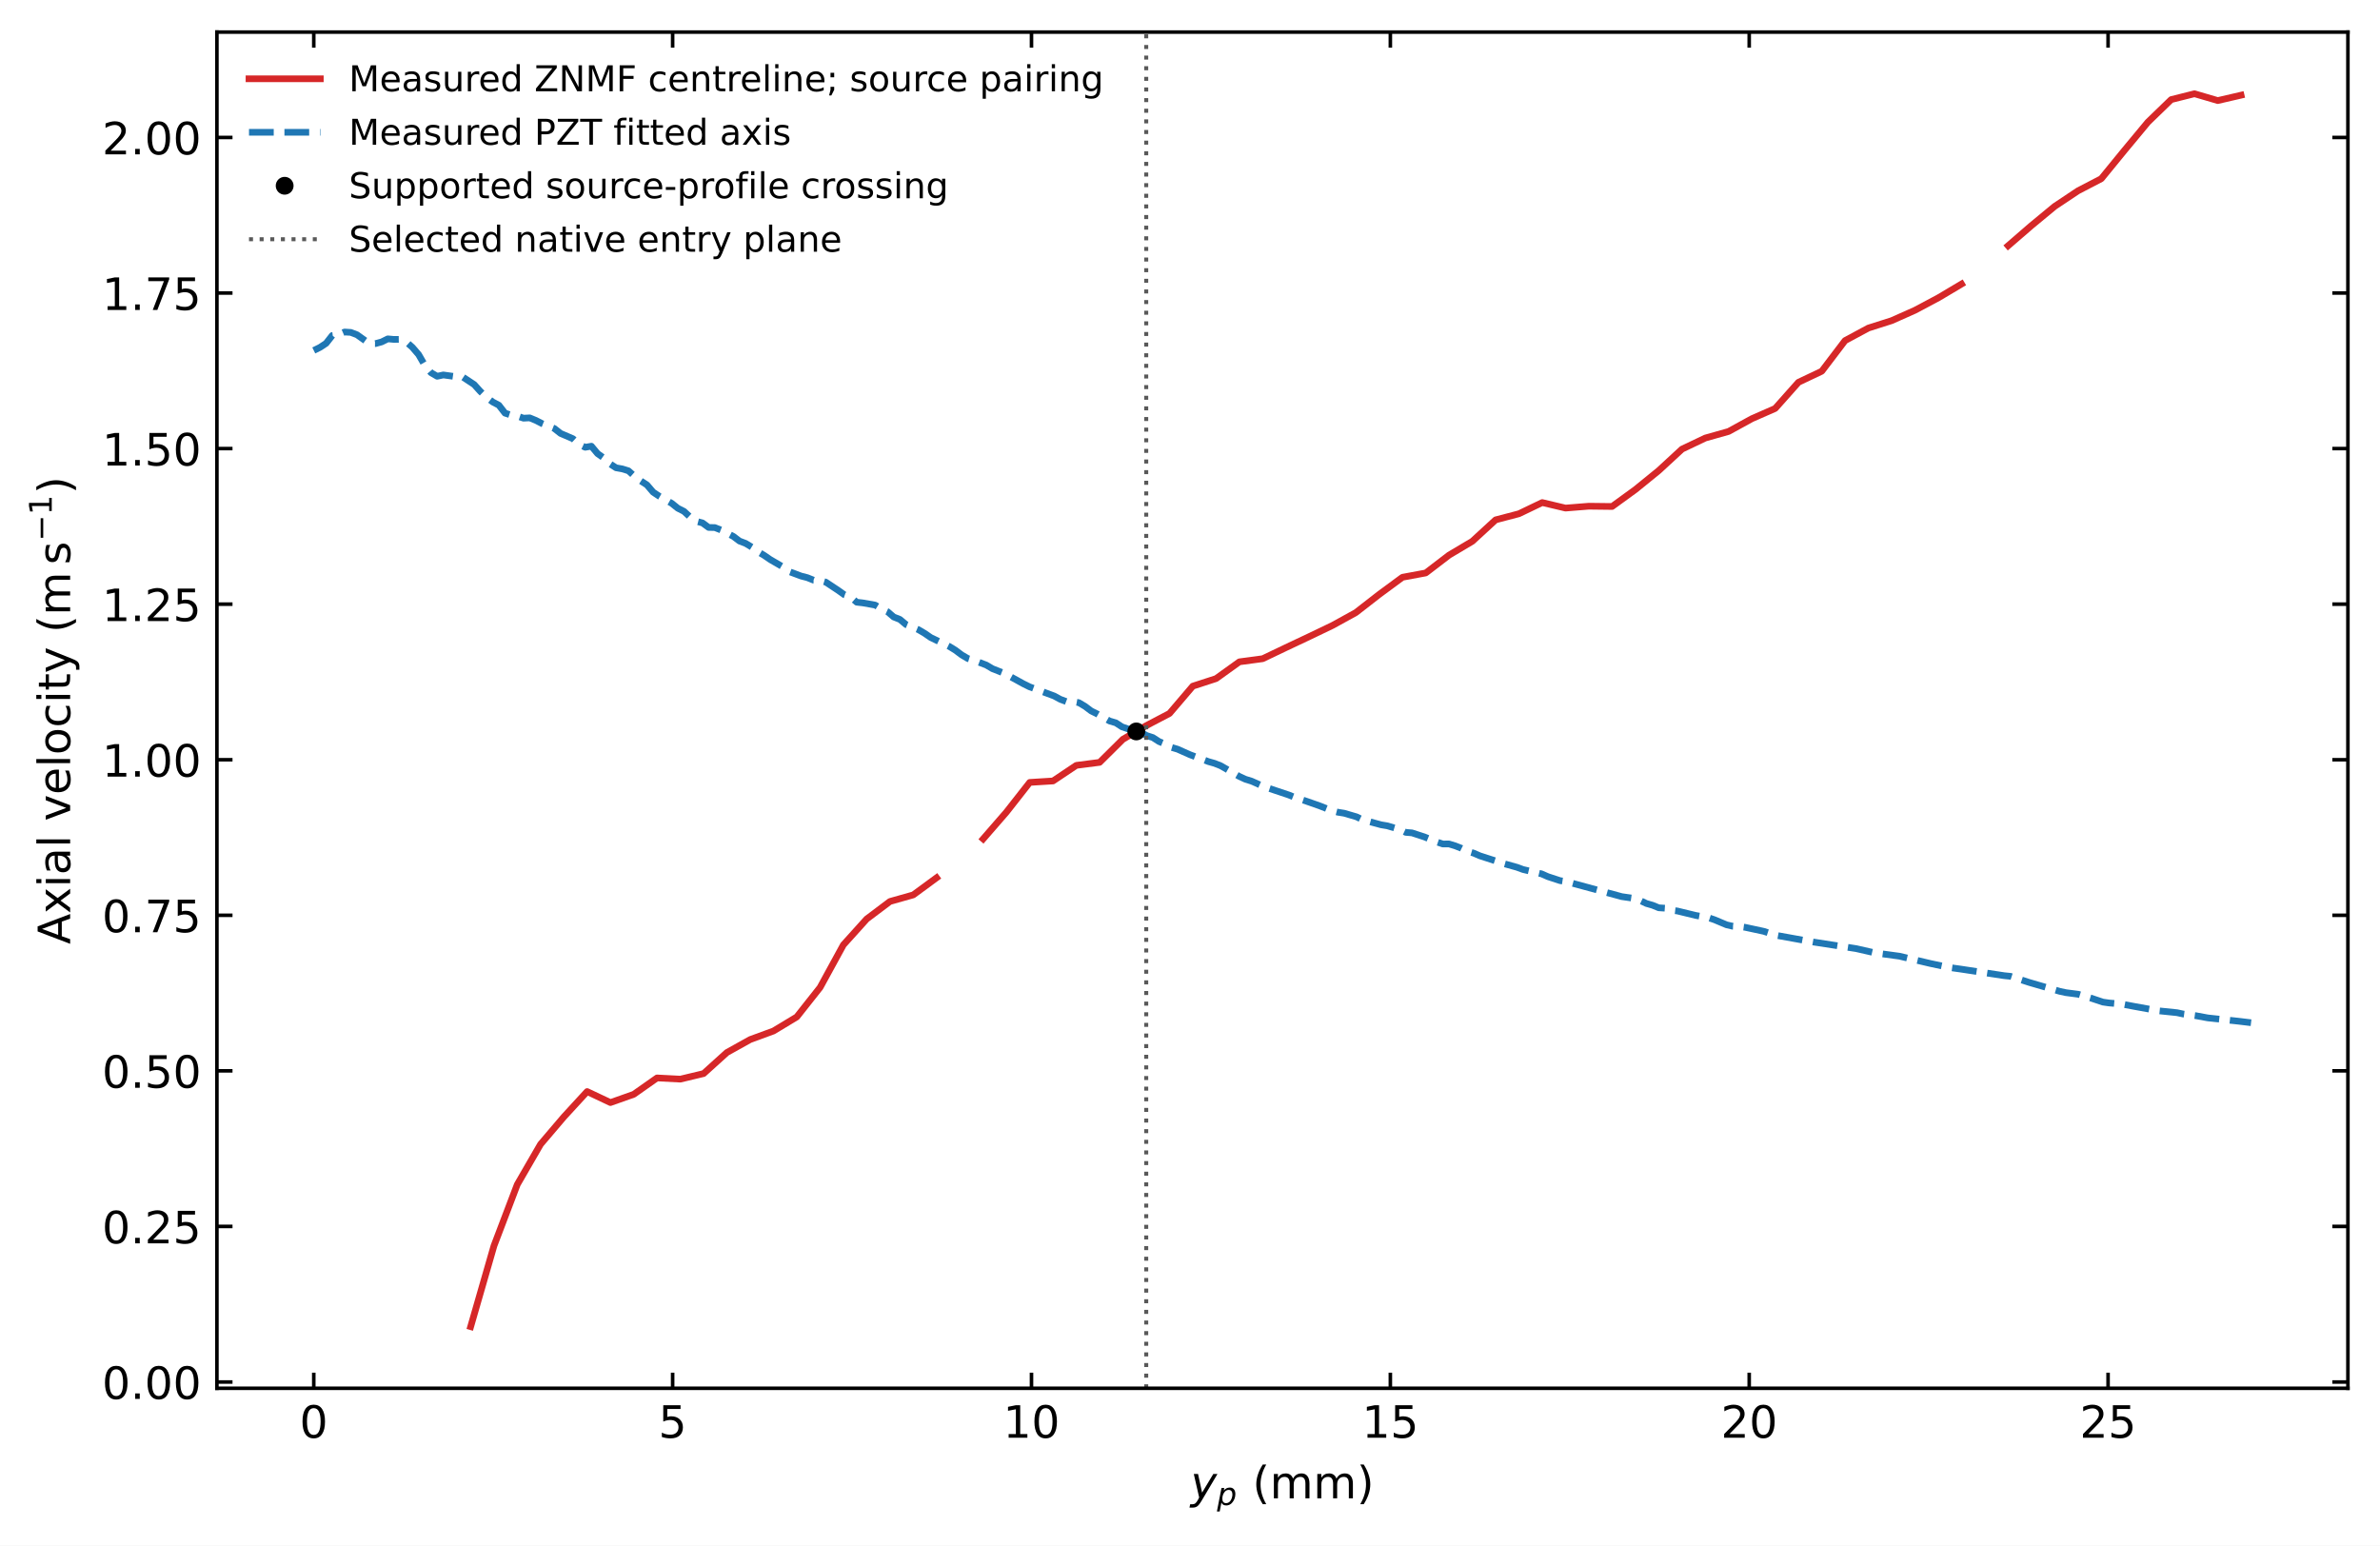
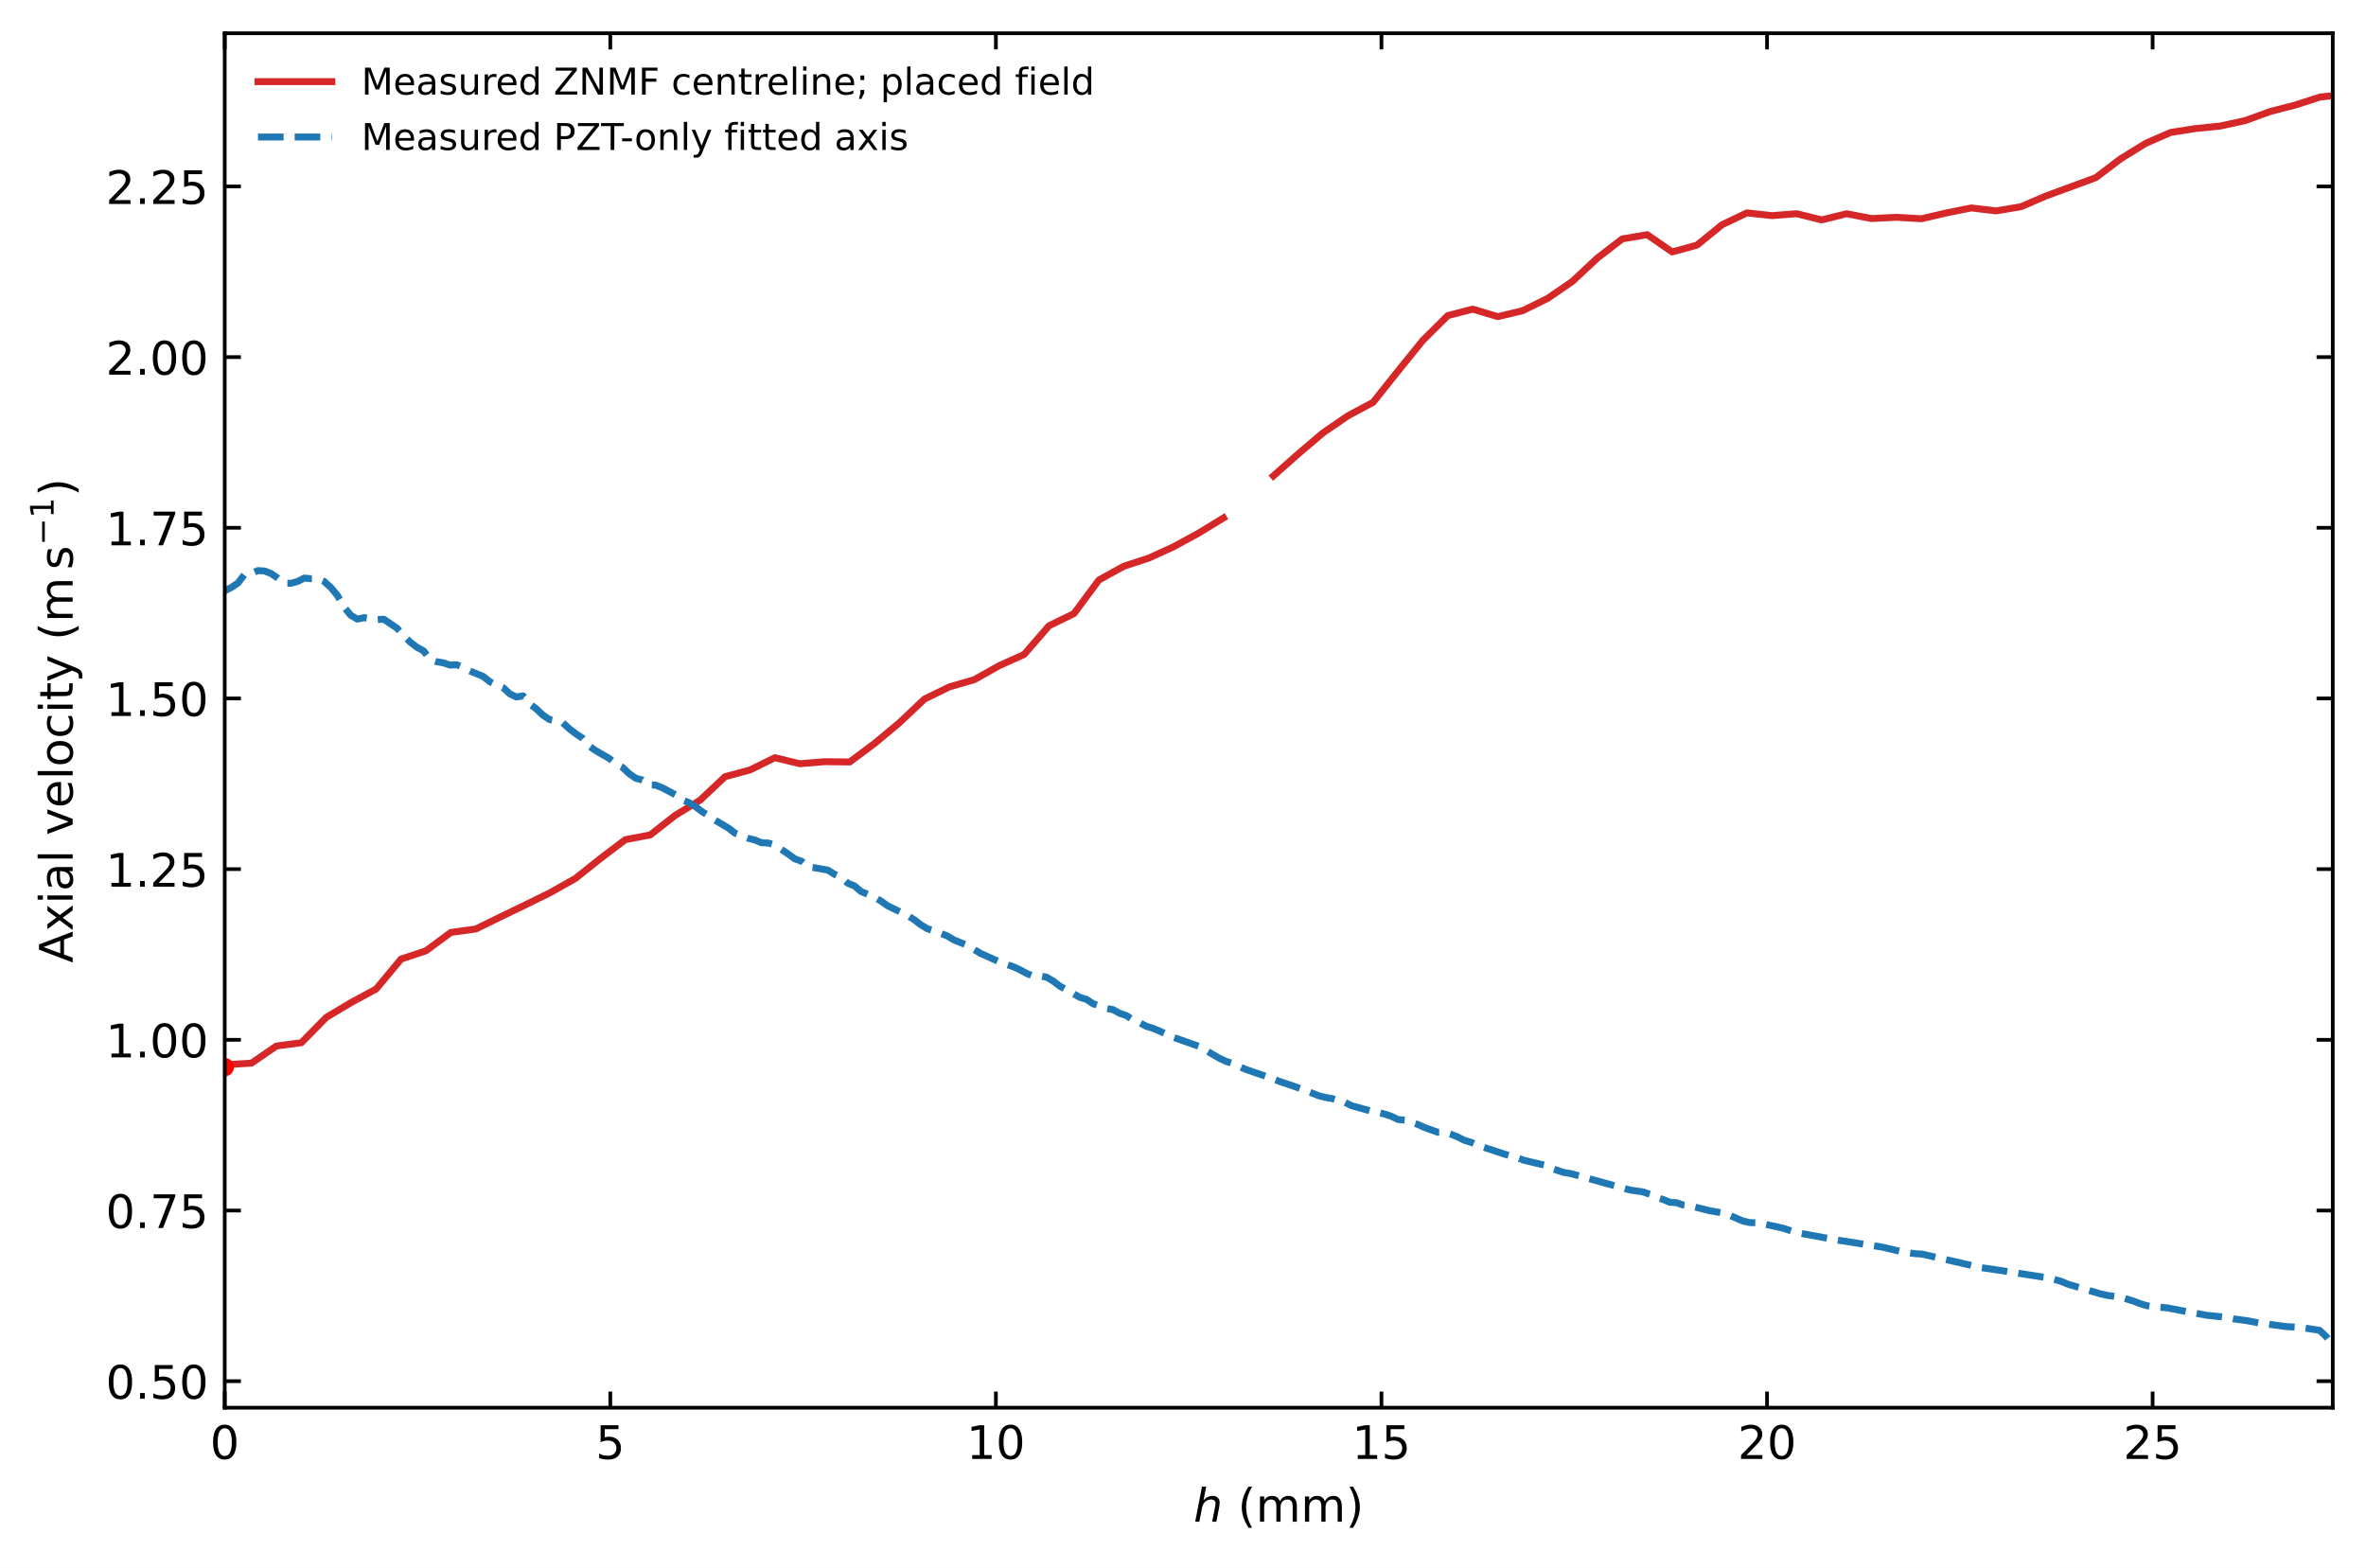
- <svg xmlns="http://www.w3.org/2000/svg" xmlns:xlink="http://www.w3.org/1999/xlink" width="534pt" height="346.8pt" viewBox="0 0 534 346.8" version="1.1">
+ <svg xmlns="http://www.w3.org/2000/svg" xmlns:xlink="http://www.w3.org/1999/xlink" width="512.4pt" height="339.6pt" viewBox="0 0 512.4 339.6" version="1.1">
  <defs>
    <style type="text/css">*{stroke-linejoin: round; stroke-linecap: butt}</style>
  </defs>
  <g id="figure_1">
    <g id="patch_1">
-       <path d="M 0 346.8  L 534 346.8  L 534 0  L 0 0  z " style="fill: #ffffff" />
+       <path d="M 0 339.6  L 512.4 339.6  L 512.4 0  L 0 0  z " style="fill: #ffffff" />
    </g>
    <g id="axes_1">
      <g id="patch_2">
-         <path d="M 48.668 311.5  L 526.8 311.5  L 526.8 7.2  L 48.668 7.2  z " style="fill: #ffffff" />
+         <path d="M 48.668 304.897  L 505.2 304.897  L 505.2 7.2  L 48.668 7.2  z " style="fill: #ffffff" />
      </g>
      <g id="matplotlib.axis_1">
        <g id="xtick_1">
          <g id="line2d_1">
            <defs>
-               <path id="m7a7cd72aba" d="M 0 0  L 0 -3.5  " style="stroke: #000000; stroke-width: 0.8" />
+               <path id="mb814de0c73" d="M 0 0  L 0 -3.5  " style="stroke: #000000; stroke-width: 0.8" />
            </defs>
            <g>
-               <use xlink:href="#m7a7cd72aba" x="70.401" y="311.5" style="stroke: #000000; stroke-width: 0.8" />
+               <use xlink:href="#mb814de0c73" x="48.668" y="304.897" style="stroke: #000000; stroke-width: 0.8" />
            </g>
          </g>
          <g id="line2d_2">
            <defs>
-               <path id="maa3eba1088" d="M 0 0  L 0 3.5  " style="stroke: #000000; stroke-width: 0.8" />
+               <path id="m2c54882db3" d="M 0 0  L 0 3.5  " style="stroke: #000000; stroke-width: 0.8" />
            </defs>
            <g>
-               <use xlink:href="#maa3eba1088" x="70.401" y="7.2" style="stroke: #000000; stroke-width: 0.8" />
+               <use xlink:href="#m2c54882db3" x="48.668" y="7.2" style="stroke: #000000; stroke-width: 0.8" />
            </g>
          </g>
          <g id="text_1">
-             <text style="font-size: 10px; font-family: 'DejaVu Sans'; text-anchor: middle" x="70.401" y="322.597" transform="rotate(-0 70.40122 322.5972)">0</text>
+             <text style="font-size: 10px; font-family: 'DejaVu Sans'; text-anchor: middle" x="48.668" y="315.995" transform="rotate(-0 48.66797 315.9948)">0</text>
          </g>
        </g>
        <g id="xtick_2">
          <g id="line2d_3">
            <g>
-               <use xlink:href="#m7a7cd72aba" x="150.919" y="311.5" style="stroke: #000000; stroke-width: 0.8" />
+               <use xlink:href="#mb814de0c73" x="132.172" y="304.897" style="stroke: #000000; stroke-width: 0.8" />
            </g>
          </g>
          <g id="line2d_4">
            <g>
-               <use xlink:href="#maa3eba1088" x="150.919" y="7.2" style="stroke: #000000; stroke-width: 0.8" />
+               <use xlink:href="#m2c54882db3" x="132.172" y="7.2" style="stroke: #000000; stroke-width: 0.8" />
            </g>
          </g>
          <g id="text_2">
-             <text style="font-size: 10px; font-family: 'DejaVu Sans'; text-anchor: middle" x="150.919" y="322.597" transform="rotate(-0 150.9185 322.5972)">5</text>
+             <text style="font-size: 10px; font-family: 'DejaVu Sans'; text-anchor: middle" x="132.172" y="315.995" transform="rotate(-0 132.1721 315.9948)">5</text>
          </g>
        </g>
        <g id="xtick_3">
          <g id="line2d_5">
            <g>
-               <use xlink:href="#m7a7cd72aba" x="231.436" y="311.5" style="stroke: #000000; stroke-width: 0.8" />
+               <use xlink:href="#mb814de0c73" x="215.676" y="304.897" style="stroke: #000000; stroke-width: 0.8" />
            </g>
          </g>
          <g id="line2d_6">
            <g>
-               <use xlink:href="#maa3eba1088" x="231.436" y="7.2" style="stroke: #000000; stroke-width: 0.8" />
+               <use xlink:href="#m2c54882db3" x="215.676" y="7.2" style="stroke: #000000; stroke-width: 0.8" />
            </g>
          </g>
          <g id="text_3">
-             <text style="font-size: 10px; font-family: 'DejaVu Sans'; text-anchor: middle" x="231.436" y="322.597" transform="rotate(-0 231.4359 322.5972)">10</text>
+             <text style="font-size: 10px; font-family: 'DejaVu Sans'; text-anchor: middle" x="215.676" y="315.995" transform="rotate(-0 215.6762 315.9948)">10</text>
          </g>
        </g>
        <g id="xtick_4">
          <g id="line2d_7">
            <g>
-               <use xlink:href="#m7a7cd72aba" x="311.953" y="311.5" style="stroke: #000000; stroke-width: 0.8" />
+               <use xlink:href="#mb814de0c73" x="299.18" y="304.897" style="stroke: #000000; stroke-width: 0.8" />
            </g>
          </g>
          <g id="line2d_8">
            <g>
-               <use xlink:href="#maa3eba1088" x="311.953" y="7.2" style="stroke: #000000; stroke-width: 0.8" />
+               <use xlink:href="#m2c54882db3" x="299.18" y="7.2" style="stroke: #000000; stroke-width: 0.8" />
            </g>
          </g>
          <g id="text_4">
-             <text style="font-size: 10px; font-family: 'DejaVu Sans'; text-anchor: middle" x="311.953" y="322.597" transform="rotate(-0 311.9532 322.5972)">15</text>
+             <text style="font-size: 10px; font-family: 'DejaVu Sans'; text-anchor: middle" x="299.18" y="315.995" transform="rotate(-0 299.1803 315.9948)">15</text>
          </g>
        </g>
        <g id="xtick_5">
          <g id="line2d_9">
            <g>
-               <use xlink:href="#m7a7cd72aba" x="392.47" y="311.5" style="stroke: #000000; stroke-width: 0.8" />
+               <use xlink:href="#mb814de0c73" x="382.684" y="304.897" style="stroke: #000000; stroke-width: 0.8" />
            </g>
          </g>
          <g id="line2d_10">
            <g>
-               <use xlink:href="#maa3eba1088" x="392.47" y="7.2" style="stroke: #000000; stroke-width: 0.8" />
+               <use xlink:href="#m2c54882db3" x="382.684" y="7.2" style="stroke: #000000; stroke-width: 0.8" />
            </g>
          </g>
          <g id="text_5">
-             <text style="font-size: 10px; font-family: 'DejaVu Sans'; text-anchor: middle" x="392.47" y="322.597" transform="rotate(-0 392.4705 322.5972)">20</text>
+             <text style="font-size: 10px; font-family: 'DejaVu Sans'; text-anchor: middle" x="382.684" y="315.995" transform="rotate(-0 382.6844 315.9948)">20</text>
          </g>
        </g>
        <g id="xtick_6">
          <g id="line2d_11">
            <g>
-               <use xlink:href="#m7a7cd72aba" x="472.988" y="311.5" style="stroke: #000000; stroke-width: 0.8" />
+               <use xlink:href="#mb814de0c73" x="466.189" y="304.897" style="stroke: #000000; stroke-width: 0.8" />
            </g>
          </g>
          <g id="line2d_12">
            <g>
-               <use xlink:href="#maa3eba1088" x="472.988" y="7.2" style="stroke: #000000; stroke-width: 0.8" />
+               <use xlink:href="#m2c54882db3" x="466.189" y="7.2" style="stroke: #000000; stroke-width: 0.8" />
            </g>
          </g>
          <g id="text_6">
-             <text style="font-size: 10px; font-family: 'DejaVu Sans'; text-anchor: middle" x="472.988" y="322.597" transform="rotate(-0 472.9878 322.5972)">25</text>
+             <text style="font-size: 10px; font-family: 'DejaVu Sans'; text-anchor: middle" x="466.189" y="315.995" transform="rotate(-0 466.1886 315.9948)">25</text>
          </g>
        </g>
        <g id="text_7">
-           <g transform="translate(267.1337 336.5995)">
+           <g transform="translate(258.4837 329.9972)">
            <text>
-               <tspan x="0" y="-0.406" style="font-style: oblique; font-size: 10px; font-family: 'DejaVu Sans'">y</tspan>
-               <tspan x="5.918" y="1.094" style="font-style: oblique; font-size: 7px; font-family: 'DejaVu Sans'">p</tspan>
-               <tspan x="13.882" y="-0.406" style="font-size: 10px; font-family: 'DejaVu Sans'">(</tspan>
-               <tspan x="17.783" y="-0.406" style="font-size: 10px; font-family: 'DejaVu Sans'">m</tspan>
-               <tspan x="27.524" y="-0.406" style="font-size: 10px; font-family: 'DejaVu Sans'">m</tspan>
-               <tspan x="37.266" y="-0.406" style="font-size: 10px; font-family: 'DejaVu Sans'">)</tspan>
+               <tspan x="0" y="-0.406" style="font-style: oblique; font-size: 10px; font-family: 'DejaVu Sans'">h</tspan>
+               <tspan x="9.585" y="-0.406" style="font-size: 10px; font-family: 'DejaVu Sans'">(</tspan>
+               <tspan x="13.486" y="-0.406" style="font-size: 10px; font-family: 'DejaVu Sans'">m</tspan>
+               <tspan x="23.228" y="-0.406" style="font-size: 10px; font-family: 'DejaVu Sans'">m</tspan>
+               <tspan x="32.969" y="-0.406" style="font-size: 10px; font-family: 'DejaVu Sans'">)</tspan>
            </text>
          </g>
        </g>
      </g>
      <g id="matplotlib.axis_2">
        <g id="ytick_1">
          <g id="line2d_13">
            <defs>
-               <path id="mb3ead86fe2" d="M 0 0  L 3.5 0  " style="stroke: #000000; stroke-width: 0.8" />
+               <path id="m3025aa74c7" d="M 0 0  L 3.5 0  " style="stroke: #000000; stroke-width: 0.8" />
            </defs>
            <g>
-               <use xlink:href="#mb3ead86fe2" x="48.668" y="310.086" style="stroke: #000000; stroke-width: 0.8" />
+               <use xlink:href="#m3025aa74c7" x="48.668" y="299.157" style="stroke: #000000; stroke-width: 0.8" />
            </g>
          </g>
          <g id="line2d_14">
            <defs>
-               <path id="mc60f2f1662" d="M 0 0  L -3.5 0  " style="stroke: #000000; stroke-width: 0.8" />
+               <path id="m213d733c9d" d="M 0 0  L -3.5 0  " style="stroke: #000000; stroke-width: 0.8" />
            </defs>
            <g>
-               <use xlink:href="#mc60f2f1662" x="526.8" y="310.086" style="stroke: #000000; stroke-width: 0.8" />
+               <use xlink:href="#m213d733c9d" x="505.2" y="299.157" style="stroke: #000000; stroke-width: 0.8" />
            </g>
          </g>
          <g id="text_8">
-             <text style="font-size: 10px; font-family: 'DejaVu Sans'; text-anchor: end" x="45.168" y="313.885" transform="rotate(-0 45.16797 313.8849)">0.00</text>
+             <text style="font-size: 10px; font-family: 'DejaVu Sans'; text-anchor: end" x="45.168" y="302.955" transform="rotate(-0 45.16797 302.9555)">0.50</text>
          </g>
        </g>
        <g id="ytick_2">
          <g id="line2d_15">
            <g>
-               <use xlink:href="#mb3ead86fe2" x="48.668" y="275.18" style="stroke: #000000; stroke-width: 0.8" />
+               <use xlink:href="#m3025aa74c7" x="48.668" y="262.188" style="stroke: #000000; stroke-width: 0.8" />
            </g>
          </g>
          <g id="line2d_16">
            <g>
-               <use xlink:href="#mc60f2f1662" x="526.8" y="275.18" style="stroke: #000000; stroke-width: 0.8" />
+               <use xlink:href="#m213d733c9d" x="505.2" y="262.188" style="stroke: #000000; stroke-width: 0.8" />
            </g>
          </g>
          <g id="text_9">
-             <text style="font-size: 10px; font-family: 'DejaVu Sans'; text-anchor: end" x="45.168" y="278.979" transform="rotate(-0 45.16797 278.979)">0.25</text>
+             <text style="font-size: 10px; font-family: 'DejaVu Sans'; text-anchor: end" x="45.168" y="265.987" transform="rotate(-0 45.16797 265.9869)">0.75</text>
          </g>
        </g>
        <g id="ytick_3">
          <g id="line2d_17">
            <g>
-               <use xlink:href="#mb3ead86fe2" x="48.668" y="240.274" style="stroke: #000000; stroke-width: 0.8" />
+               <use xlink:href="#m3025aa74c7" x="48.668" y="225.22" style="stroke: #000000; stroke-width: 0.8" />
            </g>
          </g>
          <g id="line2d_18">
            <g>
-               <use xlink:href="#mc60f2f1662" x="526.8" y="240.274" style="stroke: #000000; stroke-width: 0.8" />
+               <use xlink:href="#m213d733c9d" x="505.2" y="225.22" style="stroke: #000000; stroke-width: 0.8" />
            </g>
          </g>
          <g id="text_10">
-             <text style="font-size: 10px; font-family: 'DejaVu Sans'; text-anchor: end" x="45.168" y="244.073" transform="rotate(-0 45.16797 244.0732)">0.50</text>
+             <text style="font-size: 10px; font-family: 'DejaVu Sans'; text-anchor: end" x="45.168" y="229.018" transform="rotate(-0 45.16797 229.0183)">1.00</text>
          </g>
        </g>
        <g id="ytick_4">
          <g id="line2d_19">
            <g>
-               <use xlink:href="#mb3ead86fe2" x="48.668" y="205.368" style="stroke: #000000; stroke-width: 0.8" />
+               <use xlink:href="#m3025aa74c7" x="48.668" y="188.251" style="stroke: #000000; stroke-width: 0.8" />
            </g>
          </g>
          <g id="line2d_20">
            <g>
-               <use xlink:href="#mc60f2f1662" x="526.8" y="205.368" style="stroke: #000000; stroke-width: 0.8" />
+               <use xlink:href="#m213d733c9d" x="505.2" y="188.251" style="stroke: #000000; stroke-width: 0.8" />
            </g>
          </g>
          <g id="text_11">
-             <text style="font-size: 10px; font-family: 'DejaVu Sans'; text-anchor: end" x="45.168" y="209.167" transform="rotate(-0 45.16797 209.1673)">0.75</text>
+             <text style="font-size: 10px; font-family: 'DejaVu Sans'; text-anchor: end" x="45.168" y="192.05" transform="rotate(-0 45.16797 192.0498)">1.25</text>
          </g>
        </g>
        <g id="ytick_5">
          <g id="line2d_21">
            <g>
-               <use xlink:href="#mb3ead86fe2" x="48.668" y="170.463" style="stroke: #000000; stroke-width: 0.8" />
+               <use xlink:href="#m3025aa74c7" x="48.668" y="151.282" style="stroke: #000000; stroke-width: 0.8" />
            </g>
          </g>
          <g id="line2d_22">
            <g>
-               <use xlink:href="#mc60f2f1662" x="526.8" y="170.463" style="stroke: #000000; stroke-width: 0.8" />
+               <use xlink:href="#m213d733c9d" x="505.2" y="151.282" style="stroke: #000000; stroke-width: 0.8" />
            </g>
          </g>
          <g id="text_12">
-             <text style="font-size: 10px; font-family: 'DejaVu Sans'; text-anchor: end" x="45.168" y="174.261" transform="rotate(-0 45.16797 174.2614)">1.00</text>
+             <text style="font-size: 10px; font-family: 'DejaVu Sans'; text-anchor: end" x="45.168" y="155.081" transform="rotate(-0 45.16797 155.0812)">1.50</text>
          </g>
        </g>
        <g id="ytick_6">
          <g id="line2d_23">
            <g>
-               <use xlink:href="#mb3ead86fe2" x="48.668" y="135.557" style="stroke: #000000; stroke-width: 0.8" />
+               <use xlink:href="#m3025aa74c7" x="48.668" y="114.314" style="stroke: #000000; stroke-width: 0.8" />
            </g>
          </g>
          <g id="line2d_24">
            <g>
-               <use xlink:href="#mc60f2f1662" x="526.8" y="135.557" style="stroke: #000000; stroke-width: 0.8" />
+               <use xlink:href="#m213d733c9d" x="505.2" y="114.314" style="stroke: #000000; stroke-width: 0.8" />
            </g>
          </g>
          <g id="text_13">
-             <text style="font-size: 10px; font-family: 'DejaVu Sans'; text-anchor: end" x="45.168" y="139.356" transform="rotate(-0 45.16797 139.3556)">1.25</text>
+             <text style="font-size: 10px; font-family: 'DejaVu Sans'; text-anchor: end" x="45.168" y="118.113" transform="rotate(-0 45.16797 118.1126)">1.75</text>
          </g>
        </g>
        <g id="ytick_7">
          <g id="line2d_25">
            <g>
-               <use xlink:href="#mb3ead86fe2" x="48.668" y="100.651" style="stroke: #000000; stroke-width: 0.8" />
+               <use xlink:href="#m3025aa74c7" x="48.668" y="77.345" style="stroke: #000000; stroke-width: 0.8" />
            </g>
          </g>
          <g id="line2d_26">
            <g>
-               <use xlink:href="#mc60f2f1662" x="526.8" y="100.651" style="stroke: #000000; stroke-width: 0.8" />
+               <use xlink:href="#m213d733c9d" x="505.2" y="77.345" style="stroke: #000000; stroke-width: 0.8" />
            </g>
          </g>
          <g id="text_14">
-             <text style="font-size: 10px; font-family: 'DejaVu Sans'; text-anchor: end" x="45.168" y="104.45" transform="rotate(-0 45.16797 104.4497)">1.50</text>
+             <text style="font-size: 10px; font-family: 'DejaVu Sans'; text-anchor: end" x="45.168" y="81.144" transform="rotate(-0 45.16797 81.14408)">2.00</text>
          </g>
        </g>
        <g id="ytick_8">
          <g id="line2d_27">
            <g>
-               <use xlink:href="#mb3ead86fe2" x="48.668" y="65.745" style="stroke: #000000; stroke-width: 0.8" />
+               <use xlink:href="#m3025aa74c7" x="48.668" y="40.377" style="stroke: #000000; stroke-width: 0.8" />
            </g>
          </g>
          <g id="line2d_28">
            <g>
-               <use xlink:href="#mc60f2f1662" x="526.8" y="65.745" style="stroke: #000000; stroke-width: 0.8" />
+               <use xlink:href="#m213d733c9d" x="505.2" y="40.377" style="stroke: #000000; stroke-width: 0.8" />
            </g>
          </g>
          <g id="text_15">
-             <text style="font-size: 10px; font-family: 'DejaVu Sans'; text-anchor: end" x="45.168" y="69.544" transform="rotate(-0 45.16797 69.54386)">1.75</text>
-           </g>
-         </g>
-         <g id="ytick_9">
-           <g id="line2d_29">
-             <g>
-               <use xlink:href="#mb3ead86fe2" x="48.668" y="30.839" style="stroke: #000000; stroke-width: 0.8" />
-             </g>
-           </g>
-           <g id="line2d_30">
-             <g>
-               <use xlink:href="#mc60f2f1662" x="526.8" y="30.839" style="stroke: #000000; stroke-width: 0.8" />
-             </g>
-           </g>
-           <g id="text_16">
-             <text style="font-size: 10px; font-family: 'DejaVu Sans'; text-anchor: end" x="45.168" y="34.638" transform="rotate(-0 45.16797 34.638)">2.00</text>
-           </g>
-         </g>
-         <g id="text_17">
-           <g transform="translate(16.5 211.8498) rotate(-90)">
+             <text style="font-size: 10px; font-family: 'DejaVu Sans'; text-anchor: end" x="45.168" y="44.176" transform="rotate(-0 45.16797 44.17551)">2.25</text>
+           </g>
+         </g>
+         <g id="text_16">
+           <g transform="translate(16.5 208.5486) rotate(-90)">
            <text>
              <tspan x="0" y="-0.762" style="font-size: 10px; font-family: 'DejaVu Sans'">A</tspan>
              <tspan x="6.841" y="-0.762" style="font-size: 10px; font-family: 'DejaVu Sans'">x</tspan>
              <tspan x="12.759" y="-0.762" style="font-size: 10px; font-family: 'DejaVu Sans'">i</tspan>
              <tspan x="15.537" y="-0.762" style="font-size: 10px; font-family: 'DejaVu Sans'">a</tspan>
              <tspan x="21.665" y="-0.762" style="font-size: 10px; font-family: 'DejaVu Sans'">l</tspan>
              <tspan x="24.443" y="-0.762" style="font-size: 10px; font-family: 'DejaVu Sans'"> </tspan>
              <tspan x="27.622" y="-0.762" style="font-size: 10px; font-family: 'DejaVu Sans'">v</tspan>
              <tspan x="33.54" y="-0.762" style="font-size: 10px; font-family: 'DejaVu Sans'">e</tspan>
              <tspan x="39.692" y="-0.762" style="font-size: 10px; font-family: 'DejaVu Sans'">l</tspan>
              <tspan x="42.471" y="-0.762" style="font-size: 10px; font-family: 'DejaVu Sans'">o</tspan>
              <tspan x="48.589" y="-0.762" style="font-size: 10px; font-family: 'DejaVu Sans'">c</tspan>
              <tspan x="54.087" y="-0.762" style="font-size: 10px; font-family: 'DejaVu Sans'">i</tspan>
              <tspan x="56.865" y="-0.762" style="font-size: 10px; font-family: 'DejaVu Sans'">t</tspan>
              <tspan x="60.786" y="-0.762" style="font-size: 10px; font-family: 'DejaVu Sans'">y</tspan>
              <tspan x="66.704" y="-0.762" style="font-size: 10px; font-family: 'DejaVu Sans'"> </tspan>
              <tspan x="69.883" y="-0.762" style="font-size: 10px; font-family: 'DejaVu Sans'">(</tspan>
              <tspan x="73.784" y="-0.762" style="font-size: 10px; font-family: 'DejaVu Sans'">m</tspan>
              <tspan x="85.149" y="-0.762" style="font-size: 10px; font-family: 'DejaVu Sans'">s</tspan>
              <tspan x="101.047" y="-0.762" style="font-size: 10px; font-family: 'DejaVu Sans'">)</tspan>
              <tspan x="90.455" y="-4.892" style="font-size: 7px; font-family: 'DejaVu Sans'">−</tspan>
              <tspan x="96.32" y="-4.892" style="font-size: 7px; font-family: 'DejaVu Sans'">1</tspan>
            </text>
          </g>
        </g>
      </g>
+       <g id="line2d_29">
+         <path d="M 48.668 231.134  L 49.067 230.613  L 54.465 230.268  L 59.863 226.56  L 65.26 225.849  L 70.658 220.359  L 76.056 217.128  L 81.453 214.225  L 86.851 207.736  L 92.249 205.937  L 97.646 201.957  L 103.044 201.214  L 108.442 198.569  L 113.84 195.958  L 119.237 193.301  L 124.635 190.25  L 130.033 185.946  L 135.43 181.864  L 140.828 180.838  L 146.226 176.602  L 151.624 173.308  L 157.021 168.223  L 162.419 166.769  L 167.817 164.111  L 173.214 165.422  L 178.612 164.976  L 184.01 165.041  L 189.407 161.019  L 194.805 156.52  L 200.203 151.414  L 205.601 148.778  L 210.998 147.215  L 216.396 144.178  L 221.794 141.75  L 227.191 135.525  L 232.589 132.9  L 237.987 125.623  L 243.385 122.643  L 248.782 120.882  L 254.18 118.418  L 259.578 115.471  L 264.975 112.181  M 275.771 103.08  L 281.169 98.295  L 286.566 93.721  L 291.964 90.028  L 297.362 87.15  L 302.759 80.374  L 308.157 73.707  L 313.555 68.349  L 318.952 66.958  L 324.35 68.584  L 329.748 67.301  L 335.146 64.645  L 340.543 60.94  L 345.941 55.889  L 351.339 51.74  L 356.736 50.829  L 362.134 54.569  L 367.532 53.083  L 372.93 48.688  L 378.327 46.109  L 383.725 46.702  L 389.123 46.287  L 394.52 47.634  L 399.918 46.292  L 405.316 47.339  L 410.713 47.06  L 416.111 47.383  L 421.509 46.122  L 426.907 45.039  L 432.304 45.677  L 437.702 44.77  L 443.1 42.441  L 448.497 40.458  L 453.895 38.466  L 459.293 34.373  L 464.691 31.044  L 470.088 28.689  L 475.486 27.842  L 480.884 27.295  L 486.281 26.106  L 491.679 24.143  L 497.077 22.754  L 502.474 21.009  L 505.2 20.732  " clip-path="url(#p7980704f1f)" style="fill: none; stroke: #d62728; stroke-width: 1.5; stroke-linecap: square" />
+       </g>
+       <g id="line2d_30">
+         <path d="M 48.668 127.963  L 50.104 127.24  L 51.539 126.271  L 52.975 124.4  L 54.411 124.218  L 55.846 123.582  L 57.282 123.673  L 58.717 124.23  L 60.153 125.206  L 61.589 126.324  L 63.024 126.335  L 64.46 125.935  L 65.896 125.207  L 67.331 125.341  L 68.767 125.325  L 70.202 125.936  L 71.638 127.245  L 73.074 128.954  L 74.509 131.499  L 75.945 133.247  L 77.381 134.1  L 78.816 133.784  L 81.688 134.191  L 83.123 134.124  L 85.994 136.07  L 87.43 137.694  L 88.866 139.099  L 90.301 140.2  L 91.737 140.974  L 93.173 142.863  L 94.608 143.331  L 96.044 143.569  L 97.48 144.059  L 98.915 143.983  L 100.351 144.586  L 101.786 145.336  L 104.658 146.517  L 106.093 147.676  L 107.529 148.37  L 108.965 148.936  L 110.4 150.277  L 111.836 150.973  L 113.271 150.718  L 114.707 152.476  L 116.143 153.52  L 117.578 154.906  L 119.014 155.849  L 120.45 156.11  L 121.885 156.561  L 123.321 157.861  L 124.757 158.962  L 126.192 159.91  L 127.628 161.63  L 129.063 162.61  L 131.935 164.276  L 133.37 165.453  L 134.806 166.195  L 136.242 167.554  L 137.677 168.561  L 139.113 168.946  L 140.549 170.022  L 141.984 170.055  L 143.42 170.626  L 146.291 172.147  L 147.727 173.255  L 149.162 173.813  L 150.598 174.707  L 152.034 175.794  L 153.469 176.661  L 154.905 177.669  L 157.776 179.373  L 159.212 180.483  L 162.083 181.58  L 163.519 181.957  L 164.954 182.546  L 166.39 182.589  L 167.826 183.026  L 170.697 184.972  L 172.132 186.021  L 173.568 186.528  L 175.004 187.791  L 176.439 187.956  L 179.311 188.476  L 180.746 189.374  L 182.182 190.044  L 183.618 191.301  L 185.053 191.88  L 186.489 193.103  L 189.36 194.31  L 190.796 195.172  L 192.231 196.186  L 196.538 198.295  L 197.974 199.197  L 199.41 200.297  L 200.845 201.168  L 202.281 201.607  L 205.152 202.718  L 206.588 203.588  L 209.459 204.744  L 212.33 206.486  L 216.637 208.426  L 219.508 209.41  L 220.944 210.071  L 222.38 210.864  L 223.815 211.416  L 225.251 211.393  L 226.687 211.658  L 228.122 212.526  L 229.558 213.626  L 230.993 214.357  L 233.865 216.024  L 235.3 216.453  L 236.736 217.409  L 239.607 218.414  L 241.043 218.679  L 242.479 219.478  L 243.914 219.953  L 245.35 220.898  L 246.785 221.497  L 248.221 222.279  L 249.657 222.712  L 251.092 223.303  L 253.964 224.628  L 259.706 226.658  L 264.013 229.179  L 265.449 229.86  L 266.884 230.312  L 269.756 231.618  L 275.498 233.578  L 276.934 234.167  L 279.805 235.135  L 282.676 236.162  L 285.548 237.316  L 286.983 237.697  L 288.419 237.931  L 291.29 238.786  L 292.726 239.493  L 297.033 240.683  L 298.468 240.93  L 299.904 241.306  L 301.34 241.799  L 302.775 242.482  L 304.211 242.604  L 307.082 243.558  L 308.518 244.216  L 311.389 245.243  L 312.825 245.235  L 314.26 245.683  L 315.696 246.257  L 317.131 246.979  L 318.567 247.415  L 320.003 248.054  L 325.745 249.954  L 328.617 250.773  L 330.052 251.308  L 334.359 252.34  L 335.795 252.991  L 338.666 253.953  L 340.102 254.173  L 353.022 257.753  L 355.894 258.178  L 357.329 258.686  L 358.765 259.384  L 360.201 259.804  L 361.636 260.405  L 363.072 260.501  L 364.507 260.996  L 365.943 261.159  L 370.25 262.229  L 373.121 262.736  L 374.557 263.228  L 377.428 264.457  L 378.864 264.794  L 380.299 264.845  L 381.735 265.047  L 386.042 265.993  L 388.913 266.938  L 397.527 268.529  L 407.576 270.108  L 411.883 271.111  L 414.755 271.545  L 416.19 271.621  L 419.061 272.274  L 429.111 274.572  L 431.982 274.986  L 442.032 276.542  L 443.467 276.688  L 446.339 277.522  L 447.774 278.125  L 454.952 280.261  L 456.388 280.576  L 459.259 280.956  L 462.131 281.842  L 463.566 282.393  L 465.002 282.819  L 466.437 283.031  L 469.309 283.268  L 472.18 283.823  L 477.922 284.884  L 482.229 285.335  L 483.665 285.649  L 486.536 286.038  L 489.408 286.578  L 495.15 287.337  L 498.021 287.484  L 502.328 288.132  L 503.764 289.481  L 505.2 291.365  L 505.2 291.365  " clip-path="url(#p7980704f1f)" style="fill: none; stroke-dasharray: 5.55,2.4; stroke-dashoffset: 0; stroke: #1f77b4; stroke-width: 1.5" />
+       </g>
      <g id="line2d_31">
-         <path d="M 105.603 297.668  L 110.83 279.533  L 116.057 265.787  L 121.283 256.749  L 126.51 250.609  L 131.737 244.92  L 136.963 247.39  L 142.19 245.539  L 147.417 241.864  L 152.643 242.133  L 157.87 240.883  L 163.096 236.158  L 168.323 233.247  L 173.55 231.329  L 178.776 228.173  L 184.003 221.559  L 189.23 212.002  L 194.456 206.204  L 199.683 202.268  L 204.91 200.792  L 210.136 196.953  M 220.59 188.235  L 225.816 182.218  L 231.043 175.555  L 236.269 175.23  L 241.496 171.729  L 246.723 171.057  L 251.949 165.874  L 257.176 162.822  L 262.403 160.082  L 267.629 153.954  L 272.856 152.256  L 278.083 148.498  L 283.309 147.797  L 288.536 145.3  L 293.762 142.834  L 298.989 140.325  L 304.216 137.444  L 309.442 133.38  L 314.669 129.527  L 319.896 128.558  L 325.122 124.558  L 330.349 121.448  L 335.576 116.646  L 340.802 115.273  L 346.029 112.764  L 351.256 114.002  L 356.482 113.58  L 361.709 113.642  L 366.935 109.844  L 372.162 105.597  L 377.389 100.775  L 382.615 98.286  L 387.842 96.81  L 393.069 93.943  L 398.295 91.65  L 403.522 85.773  L 408.749 83.295  L 413.975 76.423  L 419.202 73.61  L 424.429 71.946  L 429.655 69.62  L 434.882 66.838  L 440.108 63.731  M 450.562 55.138  L 455.788 50.62  L 461.015 46.301  L 466.242 42.814  L 471.468 40.097  L 476.695 33.699  L 481.922 27.404  L 487.148 22.345  L 492.375 21.032  L 497.601 22.567  L 502.828 21.355  " clip-path="url(#p51f752dcbd)" style="fill: none; stroke: #d62728; stroke-width: 1.5; stroke-linecap: square" />
-       </g>
-       <g id="line2d_32">
-         <path d="M 70.401 78.633  L 71.786 77.95  L 73.17 77.035  L 74.554 75.269  L 75.938 75.097  L 77.323 74.496  L 78.707 74.582  L 80.091 75.108  L 82.86 77.085  L 84.244 77.096  L 85.628 76.718  L 87.013 76.031  L 88.397 76.157  L 89.781 76.142  L 91.165 76.719  L 92.55 77.955  L 93.934 79.568  L 95.318 81.971  L 96.703 83.622  L 98.087 84.427  L 99.471 84.129  L 102.24 84.513  L 103.624 84.45  L 106.393 86.287  L 107.777 87.821  L 109.161 89.148  L 110.545 90.187  L 111.93 90.918  L 113.314 92.701  L 114.698 93.143  L 116.083 93.368  L 117.467 93.83  L 118.851 93.759  L 120.235 94.328  L 121.62 95.037  L 124.388 96.151  L 125.773 97.245  L 128.541 98.435  L 129.925 99.702  L 131.31 100.358  L 132.694 100.118  L 134.078 101.778  L 135.463 102.764  L 136.847 104.073  L 138.231 104.962  L 139.615 105.209  L 141 105.635  L 142.384 106.863  L 143.768 107.902  L 145.153 108.797  L 146.537 110.421  L 147.921 111.347  L 150.69 112.92  L 152.074 114.031  L 153.458 114.732  L 154.843 116.015  L 156.227 116.966  L 157.611 117.329  L 158.995 118.345  L 160.38 118.376  L 161.764 118.915  L 164.533 120.352  L 165.917 121.398  L 167.301 121.925  L 168.685 122.768  L 170.07 123.795  L 171.454 124.614  L 172.838 125.565  L 175.607 127.175  L 176.991 128.222  L 179.76 129.258  L 181.144 129.614  L 182.528 130.17  L 183.912 130.211  L 185.297 130.624  L 188.065 132.461  L 189.45 133.451  L 190.834 133.93  L 192.218 135.122  L 193.602 135.278  L 196.371 135.769  L 197.755 136.617  L 199.14 137.25  L 200.524 138.436  L 201.908 138.983  L 203.292 140.139  L 206.061 141.278  L 207.445 142.092  L 208.83 143.049  L 212.982 145.04  L 214.367 145.892  L 215.751 146.931  L 217.135 147.753  L 218.52 148.167  L 221.288 149.217  L 222.672 150.038  L 225.441 151.129  L 229.594 153.411  L 230.978 154.099  L 236.515 156.159  L 237.9 156.908  L 239.284 157.429  L 240.668 157.408  L 242.052 157.658  L 243.437 158.477  L 244.821 159.516  L 246.205 160.206  L 248.974 161.78  L 250.358 162.185  L 251.742 163.088  L 254.511 164.037  L 255.895 164.287  L 257.28 165.041  L 258.664 165.49  L 260.048 166.382  L 261.432 166.948  L 262.817 167.686  L 264.201 168.095  L 266.969 169.329  L 269.738 170.36  L 271.122 170.881  L 272.507 171.272  L 273.891 171.821  L 278.044 174.201  L 279.428 174.844  L 280.812 175.271  L 283.581 176.504  L 289.118 178.354  L 290.502 178.911  L 293.271 179.825  L 296.039 180.795  L 298.808 181.884  L 300.192 182.244  L 301.577 182.465  L 304.345 183.273  L 305.729 183.939  L 309.882 185.064  L 311.267 185.296  L 314.035 186.117  L 315.419 186.762  L 316.804 186.877  L 319.572 187.778  L 322.341 188.9  L 323.725 189.369  L 325.109 189.362  L 326.494 189.784  L 327.878 190.326  L 329.262 191.008  L 330.647 191.42  L 332.031 192.023  L 337.568 193.817  L 340.337 194.59  L 341.721 195.096  L 345.874 196.07  L 347.258 196.684  L 350.027 197.593  L 351.411 197.801  L 363.869 201.181  L 366.638 201.582  L 368.022 202.062  L 369.406 202.721  L 370.791 203.117  L 372.175 203.685  L 373.559 203.776  L 374.944 204.243  L 376.328 204.397  L 380.481 205.407  L 383.249 205.886  L 384.634 206.35  L 387.402 207.511  L 388.786 207.829  L 390.171 207.877  L 391.555 208.068  L 395.708 208.961  L 398.476 209.854  L 406.782 211.355  L 416.472 212.847  L 420.625 213.794  L 426.162 214.544  L 433.084 216.178  L 437.236 217.061  L 440.005 217.452  L 449.695 218.921  L 451.079 219.059  L 455.232 220.416  L 462.153 222.433  L 463.538 222.73  L 466.306 223.089  L 469.075 223.926  L 471.843 224.849  L 473.228 225.048  L 475.996 225.272  L 478.765 225.796  L 484.302 226.798  L 488.455 227.224  L 489.839 227.521  L 492.608 227.888  L 495.376 228.397  L 502.298 229.14  L 505.066 229.475  L 505.066 229.475  " clip-path="url(#p51f752dcbd)" style="fill: none; stroke-dasharray: 5.55,2.4; stroke-dashoffset: 0; stroke: #1f77b4; stroke-width: 1.5" />
-       </g>
-       <g id="line2d_33">
        <defs>
-           <path id="me1fdf4ee84" d="M 0 1.5  C 0.398 1.5 0.779 1.342 1.061 1.061  C 1.342 0.779 1.5 0.398 1.5 0  C 1.5 -0.398 1.342 -0.779 1.061 -1.061  C 0.779 -1.342 0.398 -1.5 0 -1.5  C -0.398 -1.5 -0.779 -1.342 -1.061 -1.061  C -1.342 -0.779 -1.5 -0.398 -1.5 0  C -1.5 0.398 -1.342 0.779 -1.061 1.061  C -0.779 1.342 -0.398 1.5 0 1.5  z " style="stroke: #000000" />
+           <path id="m51826725e0" d="M 0 1.5  C 0.398 1.5 0.779 1.342 1.061 1.061  C 1.342 0.779 1.5 0.398 1.5 0  C 1.5 -0.398 1.342 -0.779 1.061 -1.061  C 0.779 -1.342 0.398 -1.5 0 -1.5  C -0.398 -1.5 -0.779 -1.342 -1.061 -1.061  C -1.342 -0.779 -1.5 -0.398 -1.5 0  C -1.5 0.398 -1.342 0.779 -1.061 1.061  C -0.779 1.342 -0.398 1.5 0 1.5  z " style="stroke: #ff0000" />
        </defs>
-         <g clip-path="url(#p51f752dcbd)">
-           <use xlink:href="#me1fdf4ee84" x="254.957" y="164.118" style="stroke: #000000" />
-         </g>
-       </g>
-       <g id="line2d_34">
-         <path d="M 257.176 311.5  L 257.176 7.2  " clip-path="url(#p51f752dcbd)" style="fill: none; stroke-dasharray: 0.9,1.485; stroke-dashoffset: 0; stroke: #595959; stroke-width: 0.9" />
+         <g clip-path="url(#p7980704f1f)">
+           <use xlink:href="#m51826725e0" x="48.668" y="231.134" style="fill: #ff0000; stroke: #ff0000" />
+         </g>
      </g>
      <g id="patch_3">
-         <path d="M 48.668 311.5  L 48.668 7.2  " style="fill: none; stroke: #000000; stroke-width: 0.8; stroke-linejoin: miter; stroke-linecap: square" />
+         <path d="M 48.668 304.897  L 48.668 7.2  " style="fill: none; stroke: #000000; stroke-width: 0.8; stroke-linejoin: miter; stroke-linecap: square" />
      </g>
      <g id="patch_4">
-         <path d="M 526.8 311.5  L 526.8 7.2  " style="fill: none; stroke: #000000; stroke-width: 0.8; stroke-linejoin: miter; stroke-linecap: square" />
+         <path d="M 505.2 304.897  L 505.2 7.2  " style="fill: none; stroke: #000000; stroke-width: 0.8; stroke-linejoin: miter; stroke-linecap: square" />
      </g>
      <g id="patch_5">
-         <path d="M 48.668 311.5  L 526.8 311.5  " style="fill: none; stroke: #000000; stroke-width: 0.8; stroke-linejoin: miter; stroke-linecap: square" />
+         <path d="M 48.668 304.897  L 505.2 304.897  " style="fill: none; stroke: #000000; stroke-width: 0.8; stroke-linejoin: miter; stroke-linecap: square" />
      </g>
      <g id="patch_6">
-         <path d="M 48.668 7.2  L 526.8 7.2  " style="fill: none; stroke: #000000; stroke-width: 0.8; stroke-linejoin: miter; stroke-linecap: square" />
+         <path d="M 48.668 7.2  L 505.2 7.2  " style="fill: none; stroke: #000000; stroke-width: 0.8; stroke-linejoin: miter; stroke-linecap: square" />
      </g>
      <g id="legend_1">
-         <g id="line2d_35">
+         <g id="line2d_32">
          <path d="M 55.868 17.679  L 63.868 17.679  L 71.868 17.679  " style="fill: none; stroke: #d62728; stroke-width: 1.5; stroke-linecap: square" />
        </g>
+         <g id="text_17">
+           <text style="font-size: 8px; font-family: 'DejaVu Sans'; text-anchor: start" x="78.268" y="20.479" transform="rotate(-0 78.26797 20.47875)">Measured ZNMF centreline; placed field</text>
+         </g>
+         <g id="line2d_33">
+           <path d="M 55.868 29.679  L 63.868 29.679  L 71.868 29.679  " style="fill: none; stroke-dasharray: 5.55,2.4; stroke-dashoffset: 0; stroke: #1f77b4; stroke-width: 1.5" />
+         </g>
        <g id="text_18">
-           <text style="font-size: 8px; font-family: 'DejaVu Sans'; text-anchor: start" x="78.268" y="20.479" transform="rotate(-0 78.26797 20.47875)">Measured ZNMF centreline; source pairing</text>
-         </g>
-         <g id="line2d_36">
-           <path d="M 55.868 29.679  L 63.868 29.679  L 71.868 29.679  " style="fill: none; stroke-dasharray: 5.55,2.4; stroke-dashoffset: 0; stroke: #1f77b4; stroke-width: 1.5" />
-         </g>
-         <g id="text_19">
-           <text style="font-size: 8px; font-family: 'DejaVu Sans'; text-anchor: start" x="78.268" y="32.479" transform="rotate(-0 78.26797 32.47937)">Measured PZT fitted axis</text>
-         </g>
-         <g id="line2d_37">
-           <g>
-             <use xlink:href="#me1fdf4ee84" x="63.868" y="41.68" style="stroke: #000000" />
-           </g>
-         </g>
-         <g id="text_20">
-           <text style="font-size: 8px; font-family: 'DejaVu Sans'; text-anchor: start" x="78.268" y="44.48" transform="rotate(-0 78.26797 44.48)">Supported source-profile crossing</text>
-         </g>
-         <g id="line2d_38">
-           <path d="M 55.868 53.681  L 63.868 53.681  L 71.868 53.681  " style="fill: none; stroke-dasharray: 0.9,1.485; stroke-dashoffset: 0; stroke: #595959; stroke-width: 0.9" />
-         </g>
-         <g id="text_21">
-           <text style="font-size: 8px; font-family: 'DejaVu Sans'; text-anchor: start" x="78.268" y="56.481" transform="rotate(-0 78.26797 56.48063)">Selected native entry plane</text>
+           <text style="font-size: 8px; font-family: 'DejaVu Sans'; text-anchor: start" x="78.268" y="32.479" transform="rotate(-0 78.26797 32.47937)">Measured PZT-only fitted axis</text>
        </g>
      </g>
    </g>
  </g>
  <defs>
-     <clipPath id="p51f752dcbd">
-       <rect x="48.668" y="7.2" width="478.132" height="304.3" />
+     <clipPath id="p7980704f1f">
+       <rect x="48.668" y="7.2" width="456.532" height="297.697" />
    </clipPath>
  </defs>
</svg>
